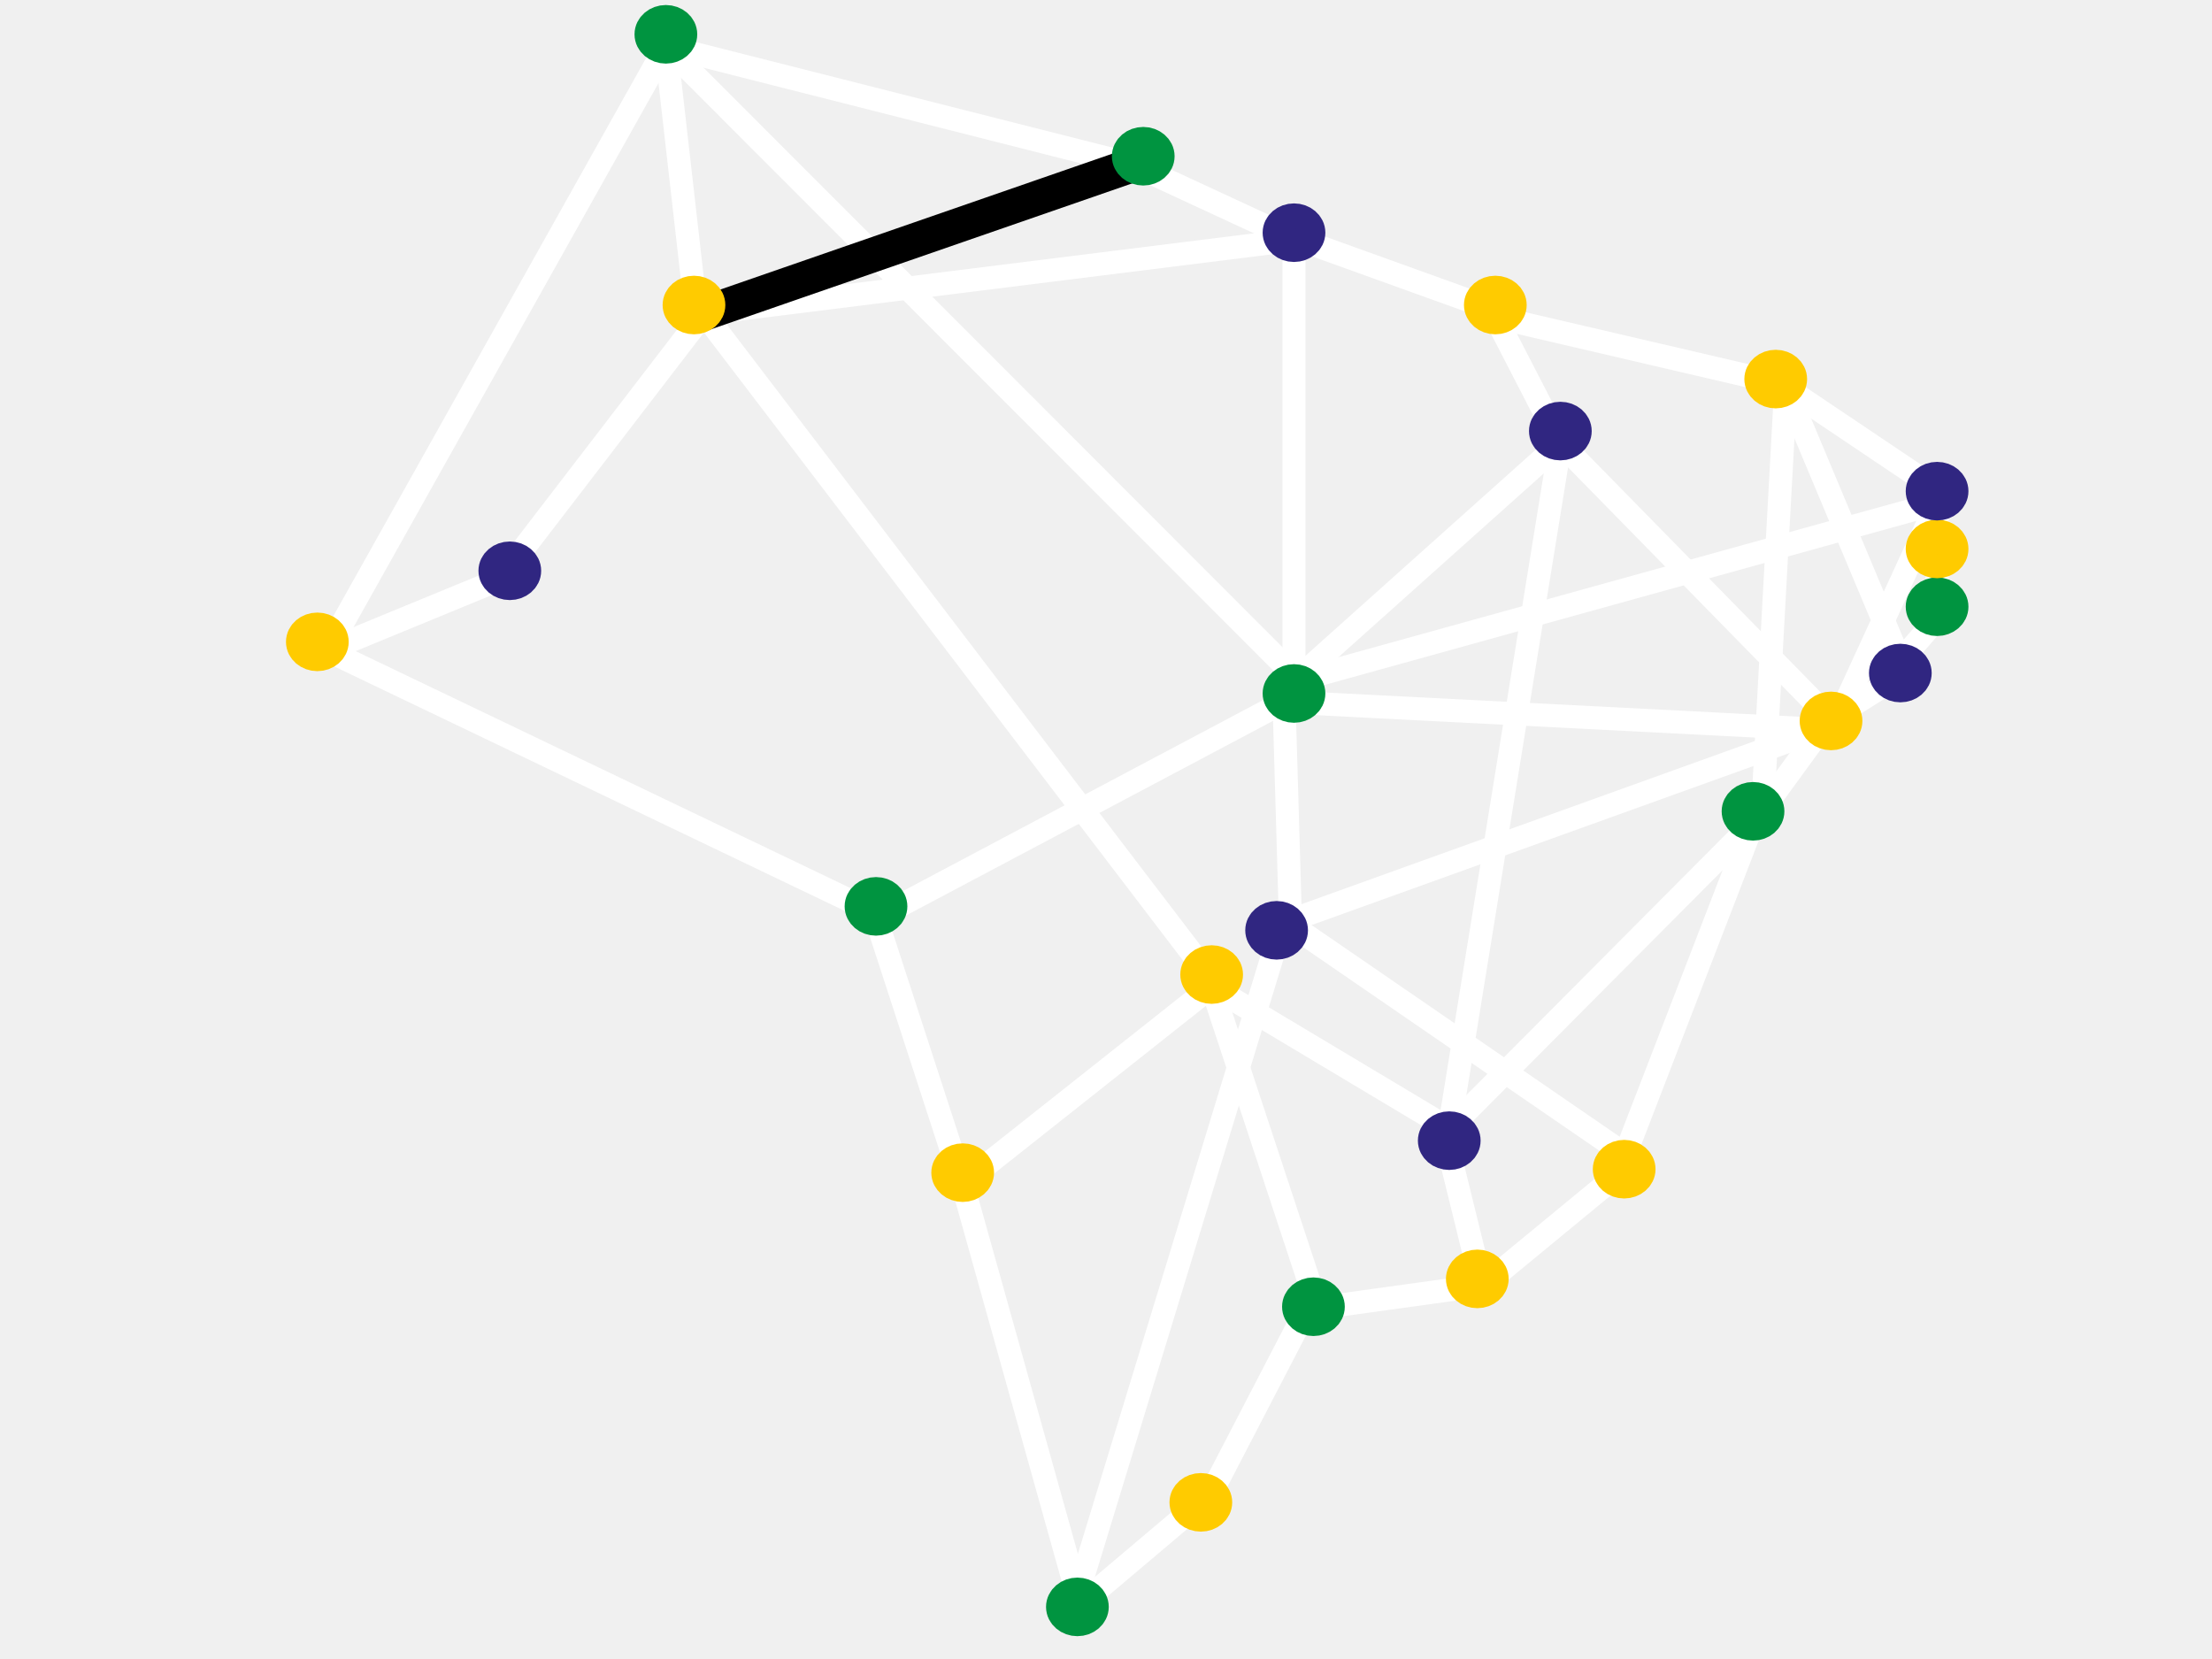
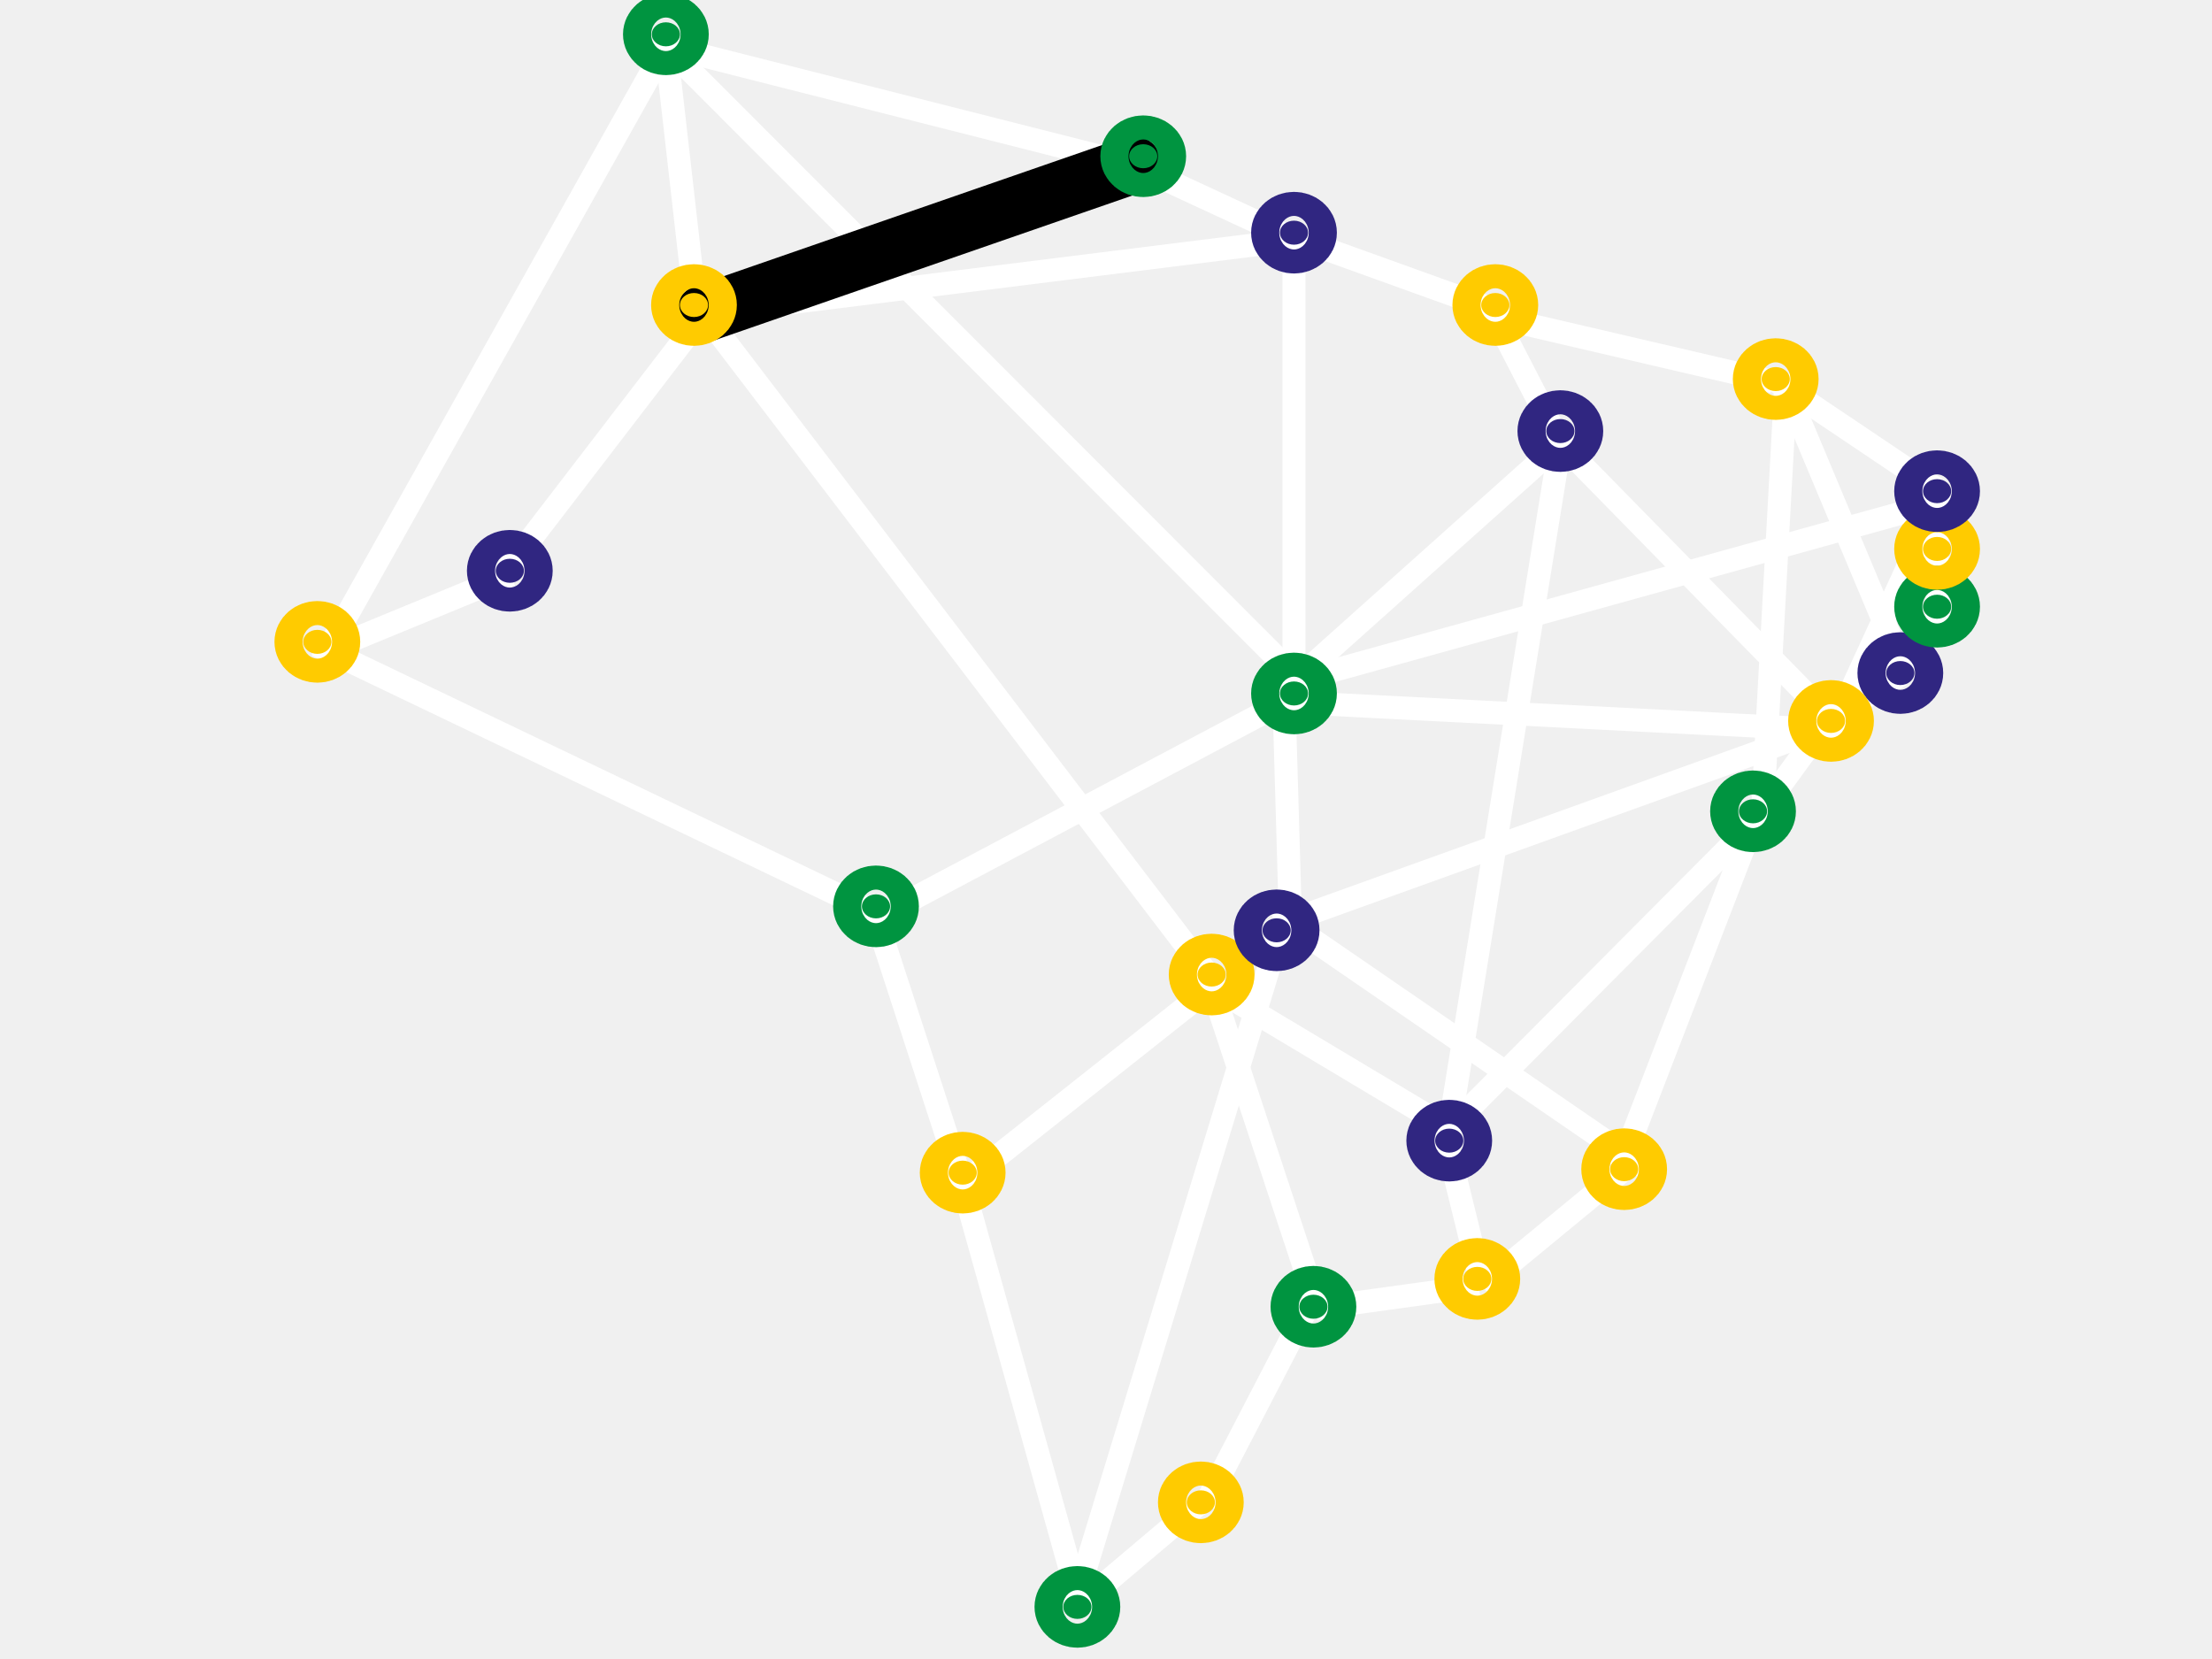
<svg xmlns="http://www.w3.org/2000/svg" version="1.1" viewBox="0.0 0.0 960.0 720.0" fill="none" stroke="none" stroke-linecap="square" stroke-miterlimit="10">
  <clipPath id="p.0">
    <path d="m0 0l960.0 0l0 720.0l-960.0 0l0 -720.0z" clip-rule="nonzero" />
  </clipPath>
  <g clip-path="url(#p.0)">
    <path fill="#000000" fill-opacity="0.0" d="m0 0l960.0 0l0 720.0l-960.0 0z" fill-rule="evenodd" />
    <path fill="#000000" fill-opacity="0.0" d="m561.59 295.75l0 -189.543" fill-rule="evenodd" />
    <path stroke="#fff" stroke-width="10.0" d="m561.59 295.75l0 -189.543" fill-rule="evenodd" />
    <path fill="#000000" fill-opacity="0.0" d="m765.128 348.417l9.858 -180.22" fill-rule="evenodd" />
    <path stroke="#fff" stroke-width="10.0" d="m765.128 348.417l9.858 -180.22" fill-rule="evenodd" />
    <path fill="#000000" fill-opacity="0.0" d="m288.99 20.102l276.913 277.165" fill-rule="evenodd" />
    <path stroke="#fff" stroke-width="10.0" d="m288.99 20.102l276.913 277.165" fill-rule="evenodd" />
    <path fill="#000000" fill-opacity="0.0" d="m288.99 20.102l12.189 107.055" fill-rule="evenodd" />
    <path stroke="#fff" stroke-width="10.0" d="m288.99 20.102l12.189 107.055" fill-rule="evenodd" />
    <path fill="#000000" fill-opacity="0.0" d="m677.187 192.294l-48.22 297.543" fill-rule="evenodd" />
    <path stroke="#fff" stroke-width="10.0" d="m677.187 192.294l-48.22 297.543" fill-rule="evenodd" />
    <path fill="#000000" fill-opacity="0.0" d="m423.909 508.929l101.953 -80.756" fill-rule="evenodd" />
    <path stroke="#fff" stroke-width="10.0" d="m423.909 508.929l101.953 -80.756" fill-rule="evenodd" />
    <path fill="#000000" fill-opacity="0.0" d="m557.269 104.671l-251.78 31.402" fill-rule="evenodd" />
    <path stroke="#fff" stroke-width="10.0" d="m557.269 104.671l-251.78 31.402" fill-rule="evenodd" />
    <path fill="#000000" fill-opacity="0.0" d="m142.045 282.249l74.898 -30.835" fill-rule="evenodd" />
    <path stroke="#fff" stroke-width="10.0" d="m142.045 282.249l74.898 -30.835" fill-rule="evenodd" />
    <path fill="#000000" fill-opacity="0.0" d="m840.687 218.375l-41.701 90.803" fill-rule="evenodd" />
    <path stroke="#fff" stroke-width="10.0" d="m840.687 218.375l-41.701 90.803" fill-rule="evenodd" />
    <path fill="#000000" fill-opacity="0.0" d="m840.687 233.026l0 -14.646" fill-rule="evenodd" />
    <path stroke="#fff" stroke-width="10.0" d="m840.687 233.026l0 -14.646" fill-rule="evenodd" />
    <path fill="#000000" fill-opacity="0.0" d="m774.974 168.203l61.386 41.26" fill-rule="evenodd" />
    <path stroke="#fff" stroke-width="10.0" d="m774.974 168.203l61.386 41.26" fill-rule="evenodd" />
    <path fill="#000000" fill-opacity="0.0" d="m648.964 137.59l115.591 26.929" fill-rule="evenodd" />
    <path stroke="#fff" stroke-width="10.0" d="m648.964 137.59l115.591 26.929" fill-rule="evenodd" />
    <path fill="#000000" fill-opacity="0.0" d="m554.047 408.965l-86.457 283.213" fill-rule="evenodd" />
    <path stroke="#fff" stroke-width="10.0" d="m554.047 408.965l-86.457 283.213" fill-rule="evenodd" />
    <path fill="#000000" fill-opacity="0.0" d="m380.182 398.57l177.102 -93.921" fill-rule="evenodd" />
    <path stroke="#fff" stroke-width="10.0" d="m380.182 398.57l177.102 -93.921" fill-rule="evenodd" />
    <path fill="#000000" fill-opacity="0.0" d="m557.269 304.649l233.071 11.906" fill-rule="evenodd" />
    <path stroke="#fff" stroke-width="10.0" d="m557.269 304.649l233.071 11.906" fill-rule="evenodd" />
    <path fill="#000000" fill-opacity="0.0" d="m305.505 136.063l216.032 283.213" fill-rule="evenodd" />
    <path stroke="#fff" stroke-width="10.0" d="m305.505 136.063l216.032 283.213" fill-rule="evenodd" />
    <path fill="#000000" fill-opacity="0.0" d="m764.606 351.902l25.732 -35.339" fill-rule="evenodd" />
    <path stroke="#fff" stroke-width="10.0" d="m764.606 351.902l25.732 -35.339" fill-rule="evenodd" />
    <path fill="#000000" fill-opacity="0.0" d="m467.585 692.169l-49.795 -178.016" fill-rule="evenodd" />
    <path stroke="#fff" stroke-width="10.0" d="m467.585 692.169l-49.795 -178.016" fill-rule="evenodd" />
    <path fill="#000000" fill-opacity="0.0" d="m760.807 357.316l-131.843 132.504" fill-rule="evenodd" />
    <path stroke="#fff" stroke-width="10.0" d="m760.807 357.316l-131.843 132.504" fill-rule="evenodd" />
    <path fill="#000000" fill-opacity="0.0" d="m774.974 168.203l49.764 118.677" fill-rule="evenodd" />
    <path stroke="#fff" stroke-width="10.0" d="m774.974 168.203l49.764 118.677" fill-rule="evenodd" />
    <path fill="#000000" fill-opacity="0.0" d="m677.187 192.294l-115.591 103.465" fill-rule="evenodd" />
    <path stroke="#fff" stroke-width="10.0" d="m677.187 192.294l-115.591 103.465" fill-rule="evenodd" />
    <path fill="#000000" fill-opacity="0.0" d="m216.935 251.404l88.567 -115.339" fill-rule="evenodd" />
    <path stroke="#fff" stroke-width="10.0" d="m216.935 251.404l88.567 -115.339" fill-rule="evenodd" />
    <path fill="#000000" fill-opacity="0.0" d="m557.269 304.649l2.898 99.118" fill-rule="evenodd" />
    <path stroke="#fff" stroke-width="10.0" d="m557.269 304.649l2.898 99.118" fill-rule="evenodd" />
    <path fill="#000000" fill-opacity="0.0" d="m648.964 137.59l28.22 54.709" fill-rule="evenodd" />
    <path stroke="#fff" stroke-width="10.0" d="m648.964 137.59l28.22 54.709" fill-rule="evenodd" />
    <path fill="#000000" fill-opacity="0.0" d="m840.687 243.451l0 25.071" fill-rule="evenodd" />
    <path stroke="#fff" stroke-width="10.0" d="m840.687 243.451l0 25.071" fill-rule="evenodd" />
    <path fill="#000000" fill-opacity="0.0" d="m628.969 500.249l12.189 49.575" fill-rule="evenodd" />
    <path stroke="#fff" stroke-width="10.0" d="m628.969 500.249l12.189 49.575" fill-rule="evenodd" />
    <path fill="#000000" fill-opacity="0.0" d="m790.339 316.564l-231.969 83.496" fill-rule="evenodd" />
    <path stroke="#fff" stroke-width="10.0" d="m790.339 316.564l-231.969 83.496" fill-rule="evenodd" />
    <path fill="#000000" fill-opacity="0.0" d="m677.187 192.294l121.795 124.283" fill-rule="evenodd" />
    <path stroke="#fff" stroke-width="10.0" d="m677.187 192.294l121.795 124.283" fill-rule="evenodd" />
    <path fill="#000000" fill-opacity="0.0" d="m525.853 428.163l44.157 133.732" fill-rule="evenodd" />
    <path stroke="#fff" stroke-width="10.0" d="m525.853 428.163l44.157 133.732" fill-rule="evenodd" />
    <path fill="#000000" fill-opacity="0.0" d="m565.91 104.671l76.945 27.717" fill-rule="evenodd" />
    <path stroke="#fff" stroke-width="10.0" d="m565.91 104.671l76.945 27.717" fill-rule="evenodd" />
    <path fill="#000000" fill-opacity="0.0" d="m628.969 489.824l-103.118 -61.669" fill-rule="evenodd" />
    <path stroke="#fff" stroke-width="10.0" d="m628.969 489.824l-103.118 -61.669" fill-rule="evenodd" />
    <path fill="#000000" fill-opacity="0.0" d="m288.99 20.102l-146.929 262.142" fill-rule="evenodd" />
    <path stroke="#fff" stroke-width="10.0" d="m288.99 20.102l-146.929 262.142" fill-rule="evenodd" />
    <path fill="#000000" fill-opacity="0.0" d="m374.072 393.358l-232.031 -111.118" fill-rule="evenodd" />
    <path stroke="#fff" stroke-width="10.0" d="m374.072 393.358l-232.031 -111.118" fill-rule="evenodd" />
    <path fill="#000000" fill-opacity="0.0" d="m516.841 655.698l-44.945 37.984" fill-rule="evenodd" />
    <path stroke="#fff" stroke-width="10.0" d="m516.841 655.698l-44.945 37.984" fill-rule="evenodd" />
    <path fill="#000000" fill-opacity="0.0" d="m558.367 400.066l150.835 103.654" fill-rule="evenodd" />
    <path stroke="#fff" stroke-width="10.0" d="m558.367 400.066l150.835 103.654" fill-rule="evenodd" />
    <path fill="#302681" d="m622.859 495.036l0 0c0 -2.879 2.736 -5.213 6.11 -5.213l0 0c3.375 0 6.11 2.334 6.11 5.213l0 0c0 2.879 -2.736 5.213 -6.11 5.213l0 0c-3.375 0 -6.11 -2.334 -6.11 -5.213z" fill-rule="evenodd" />
-     <path stroke="#302681" stroke-width="15.0" stroke-linejoin="round" stroke-linecap="butt" d="m622.859 495.036l0 0c0 -2.879 2.736 -5.213 6.11 -5.213l0 0c3.375 0 6.11 2.334 6.11 5.213l0 0c0 2.879 -2.736 5.213 -6.11 5.213l0 0c-3.375 0 -6.11 -2.334 -6.11 -5.213z" fill-rule="evenodd" />
+     <path stroke="#302681" stroke-width="25.0" stroke-linejoin="round" stroke-linecap="butt" d="m622.859 495.036l0 0c0 -2.879 2.736 -5.213 6.11 -5.213l0 0c3.375 0 6.11 2.334 6.11 5.213l0 0c0 2.879 -2.736 5.213 -6.11 5.213l0 0c-3.375 0 -6.11 -2.334 -6.11 -5.213z" fill-rule="evenodd" />
    <path fill="#000000" fill-opacity="0.0" d="m760.807 357.316l-55.937 144.882" fill-rule="evenodd" />
    <path stroke="#fff" stroke-width="10.0" d="m760.807 357.316l-55.937 144.882" fill-rule="evenodd" />
    <path fill="#ffcb00" d="m131.614 278.563l0 0c0 -2.879 2.736 -5.213 6.11 -5.213l0 0c3.375 0 6.11 2.334 6.11 5.213l0 0c0 2.879 -2.736 5.213 -6.11 5.213l0 0c-3.375 0 -6.11 -2.334 -6.11 -5.213z" fill-rule="evenodd" />
-     <path stroke="#ffcb00" stroke-width="15.0" stroke-linejoin="round" stroke-linecap="butt" d="m131.614 278.563l0 0c0 -2.879 2.736 -5.213 6.11 -5.213l0 0c3.375 0 6.11 2.334 6.11 5.213l0 0c0 2.879 -2.736 5.213 -6.11 5.213l0 0c-3.375 0 -6.11 -2.334 -6.11 -5.213z" fill-rule="evenodd" />
+     <path stroke="#ffcb00" stroke-width="25.0" stroke-linejoin="round" stroke-linecap="butt" d="m131.614 278.563l0 0c0 -2.879 2.736 -5.213 6.11 -5.213l0 0c3.375 0 6.11 2.334 6.11 5.213l0 0c0 2.879 -2.736 5.213 -6.11 5.213l0 0c-3.375 0 -6.11 -2.334 -6.11 -5.213z" fill-rule="evenodd" />
    <path fill="#ffcb00" d="m642.854 132.377l0 0c0 -2.879 2.736 -5.213 6.11 -5.213l0 0c3.375 0 6.11 2.334 6.11 5.213l0 0c0 2.879 -2.736 5.213 -6.11 5.213l0 0c-3.375 0 -6.11 -2.334 -6.11 -5.213z" fill-rule="evenodd" />
-     <path stroke="#ffcb00" stroke-width="15.0" stroke-linejoin="round" stroke-linecap="butt" d="m642.854 132.377l0 0c0 -2.879 2.736 -5.213 6.11 -5.213l0 0c3.375 0 6.11 2.334 6.11 5.213l0 0c0 2.879 -2.736 5.213 -6.11 5.213l0 0c-3.375 0 -6.11 -2.334 -6.11 -5.213z" fill-rule="evenodd" />
+     <path stroke="#ffcb00" stroke-width="25.0" stroke-linejoin="round" stroke-linecap="butt" d="m642.854 132.377l0 0c0 -2.879 2.736 -5.213 6.11 -5.213l0 0c3.375 0 6.11 2.334 6.11 5.213l0 0c0 2.879 -2.736 5.213 -6.11 5.213l0 0c-3.375 0 -6.11 -2.334 -6.11 -5.213z" fill-rule="evenodd" />
    <path fill="#000000" fill-opacity="0.0" d="m824.738 286.885l15.937 -18.362" fill-rule="evenodd" />
    <path stroke="#fff" stroke-width="10.0" d="m824.738 286.885l15.937 -18.362" fill-rule="evenodd" />
    <path fill="#000000" fill-opacity="0.0" d="m380.182 398.57l37.606 115.559" fill-rule="evenodd" />
    <path stroke="#fff" stroke-width="10.0" d="m380.182 398.57l37.606 115.559" fill-rule="evenodd" />
    <path fill="#302681" d="m671.077 187.082l0 0c0 -2.879 2.736 -5.213 6.11 -5.213l0 0c3.375 0 6.11 2.334 6.11 5.213l0 0c0 2.879 -2.736 5.213 -6.11 5.213l0 0c-3.375 0 -6.11 -2.334 -6.11 -5.213z" fill-rule="evenodd" />
-     <path stroke="#302681" stroke-width="15.0" stroke-linejoin="round" stroke-linecap="butt" d="m671.077 187.082l0 0c0 -2.879 2.736 -5.213 6.11 -5.213l0 0c3.375 0 6.11 2.334 6.11 5.213l0 0c0 2.879 -2.736 5.213 -6.11 5.213l0 0c-3.375 0 -6.11 -2.334 -6.11 -5.213z" fill-rule="evenodd" />
+     <path stroke="#302681" stroke-width="25.0" stroke-linejoin="round" stroke-linecap="butt" d="m671.077 187.082l0 0c0 -2.879 2.736 -5.213 6.11 -5.213l0 0c3.375 0 6.11 2.334 6.11 5.213l0 0c0 2.879 -2.736 5.213 -6.11 5.213l0 0c-3.375 0 -6.11 -2.334 -6.11 -5.213z" fill-rule="evenodd" />
    <path fill="#ffcb00" d="m764.544 164.517l0 0c0 -2.879 2.736 -5.213 6.11 -5.213l0 0c3.375 0 6.11 2.334 6.11 5.213l0 0c0 2.879 -2.736 5.213 -6.11 5.213l0 0c-3.375 0 -6.11 -2.334 -6.11 -5.213z" fill-rule="evenodd" />
-     <path stroke="#ffcb00" stroke-width="15.0" stroke-linejoin="round" stroke-linecap="butt" d="m764.544 164.517l0 0c0 -2.879 2.736 -5.213 6.11 -5.213l0 0c3.375 0 6.11 2.334 6.11 5.213l0 0c0 2.879 -2.736 5.213 -6.11 5.213l0 0c-3.375 0 -6.11 -2.334 -6.11 -5.213z" fill-rule="evenodd" />
+     <path stroke="#ffcb00" stroke-width="25.0" stroke-linejoin="round" stroke-linecap="butt" d="m764.544 164.517l0 0c0 -2.879 2.736 -5.213 6.11 -5.213l0 0c3.375 0 6.11 2.334 6.11 5.213l0 0c0 2.879 -2.736 5.213 -6.11 5.213l0 0c-3.375 0 -6.11 -2.334 -6.11 -5.213z" fill-rule="evenodd" />
    <path fill="#000000" fill-opacity="0.0" d="m798.98 309.192l21.449 -13.417" fill-rule="evenodd" />
    <path stroke="#fff" stroke-width="10.0" d="m798.98 309.192l21.449 -13.417" fill-rule="evenodd" />
    <path fill="#000000" fill-opacity="0.0" d="m700.562 511.103l-53.323 43.937" fill-rule="evenodd" />
    <path stroke="#fff" stroke-width="10.0" d="m700.562 511.103l-53.323 43.937" fill-rule="evenodd" />
    <path fill="#000000" fill-opacity="0.0" d="m288.99 20.102l202.835 51.402" fill-rule="evenodd" />
    <path stroke="#fff" stroke-width="10.0" d="m288.99 20.102l202.835 51.402" fill-rule="evenodd" />
    <path fill="#ffcb00" d="m698.773 507.418l0 0c0 -2.879 2.736 -5.213 6.11 -5.213l0 0c3.375 0 6.11 2.334 6.11 5.213l0 0c0 2.879 -2.736 5.213 -6.11 5.213l0 0c-3.375 0 -6.11 -2.334 -6.11 -5.213z" fill-rule="evenodd" />
-     <path stroke="#ffcb00" stroke-width="15.0" stroke-linejoin="round" stroke-linecap="butt" d="m698.773 507.418l0 0c0 -2.879 2.736 -5.213 6.11 -5.213l0 0c3.375 0 6.11 2.334 6.11 5.213l0 0c0 2.879 -2.736 5.213 -6.11 5.213l0 0c-3.375 0 -6.11 -2.334 -6.11 -5.213z" fill-rule="evenodd" />
+     <path stroke="#ffcb00" stroke-width="25.0" stroke-linejoin="round" stroke-linecap="butt" d="m698.773 507.418l0 0c0 -2.879 2.736 -5.213 6.11 -5.213l0 0c3.375 0 6.11 2.334 6.11 5.213l0 0c0 2.879 -2.736 5.213 -6.11 5.213l0 0c-3.375 0 -6.11 -2.334 -6.11 -5.213z" fill-rule="evenodd" />
    <path fill="#302681" d="m818.628 292.098l0 0c0 -2.879 2.736 -5.213 6.11 -5.213l0 0c3.375 0 6.11 2.334 6.11 5.213l0 0c0 2.879 -2.736 5.213 -6.11 5.213l0 0c-3.375 0 -6.11 -2.334 -6.11 -5.213z" fill-rule="evenodd" />
-     <path stroke="#302681" stroke-width="15.0" stroke-linejoin="round" stroke-linecap="butt" d="m818.628 292.098l0 0c0 -2.879 2.736 -5.213 6.11 -5.213l0 0c3.375 0 6.11 2.334 6.11 5.213l0 0c0 2.879 -2.736 5.213 -6.11 5.213l0 0c-3.375 0 -6.11 -2.334 -6.11 -5.213z" fill-rule="evenodd" />
+     <path stroke="#302681" stroke-width="25.0" stroke-linejoin="round" stroke-linecap="butt" d="m818.628 292.098l0 0c0 -2.879 2.736 -5.213 6.11 -5.213l0 0c3.375 0 6.11 2.334 6.11 5.213l0 0c0 2.879 -2.736 5.213 -6.11 5.213l0 0c-3.375 0 -6.11 -2.334 -6.11 -5.213z" fill-rule="evenodd" />
    <path fill="#009440" d="m461.475 697.381l0 0c0 -2.879 2.736 -5.213 6.11 -5.213l0 0c3.375 0 6.11 2.334 6.11 5.213l0 0c0 2.879 -2.736 5.213 -6.11 5.213l0 0c-3.375 0 -6.11 -2.334 -6.11 -5.213z" fill-rule="evenodd" />
-     <path stroke="#009440" stroke-width="15.0" stroke-linejoin="round" stroke-linecap="butt" d="m461.475 697.381l0 0c0 -2.879 2.736 -5.213 6.11 -5.213l0 0c3.375 0 6.11 2.334 6.11 5.213l0 0c0 2.879 -2.736 5.213 -6.11 5.213l0 0c-3.375 0 -6.11 -2.334 -6.11 -5.213z" fill-rule="evenodd" />
+     <path stroke="#009440" stroke-width="25.0" stroke-linejoin="round" stroke-linecap="butt" d="m461.475 697.381l0 0c0 -2.879 2.736 -5.213 6.11 -5.213l0 0c3.375 0 6.11 2.334 6.11 5.213l0 0c0 2.879 -2.736 5.213 -6.11 5.213l0 0c-3.375 0 -6.11 -2.334 -6.11 -5.213z" fill-rule="evenodd" />
    <path fill="#009440" d="m282.879 14.89l0 0c0 -2.879 2.736 -5.213 6.11 -5.213l0 0c3.375 0 6.11 2.334 6.11 5.213l0 0c0 2.879 -2.736 5.213 -6.11 5.213l0 0c-3.375 0 -6.11 -2.334 -6.11 -5.213z" fill-rule="evenodd" />
-     <path stroke="#009440" stroke-width="15.0" stroke-linejoin="round" stroke-linecap="butt" d="m282.879 14.89l0 0c0 -2.879 2.736 -5.213 6.11 -5.213l0 0c3.375 0 6.11 2.334 6.11 5.213l0 0c0 2.879 -2.736 5.213 -6.11 5.213l0 0c-3.375 0 -6.11 -2.334 -6.11 -5.213z" fill-rule="evenodd" />
+     <path stroke="#009440" stroke-width="25.0" stroke-linejoin="round" stroke-linecap="butt" d="m282.879 14.89l0 0c0 -2.879 2.736 -5.213 6.11 -5.213l0 0c3.375 0 6.11 2.334 6.11 5.213l0 0c0 2.879 -2.736 5.213 -6.11 5.213l0 0c-3.375 0 -6.11 -2.334 -6.11 -5.213z" fill-rule="evenodd" />
    <path fill="#000000" fill-opacity="0.0" d="m561.59 295.75l279.087 -77.386" fill-rule="evenodd" />
    <path stroke="#fff" stroke-width="10.0" d="m561.59 295.75l279.087 -77.386" fill-rule="evenodd" />
    <path fill="#009440" d="m374.072 393.358l0 0c0 -2.879 2.736 -5.213 6.11 -5.213l0 0c3.375 0 6.11 2.334 6.11 5.213l0 0c0 2.879 -2.736 5.213 -6.11 5.213l0 0c-3.375 0 -6.11 -2.334 -6.11 -5.213z" fill-rule="evenodd" />
-     <path stroke="#009440" stroke-width="15.0" stroke-linejoin="round" stroke-linecap="butt" d="m374.072 393.358l0 0c0 -2.879 2.736 -5.213 6.11 -5.213l0 0c3.375 0 6.11 2.334 6.11 5.213l0 0c0 2.879 -2.736 5.213 -6.11 5.213l0 0c-3.375 0 -6.11 -2.334 -6.11 -5.213z" fill-rule="evenodd" />
+     <path stroke="#009440" stroke-width="25.0" stroke-linejoin="round" stroke-linecap="butt" d="m374.072 393.358l0 0c0 -2.879 2.736 -5.213 6.11 -5.213l0 0c3.375 0 6.11 2.334 6.11 5.213l0 0c0 2.879 -2.736 5.213 -6.11 5.213l0 0c-3.375 0 -6.11 -2.334 -6.11 -5.213z" fill-rule="evenodd" />
    <path fill="#ffcb00" d="m519.743 422.951l0 0c0 -2.879 2.736 -5.213 6.11 -5.213l0 0c3.375 0 6.11 2.334 6.11 5.213l0 0c0 2.879 -2.736 5.213 -6.11 5.213l0 0c-3.375 0 -6.11 -2.334 -6.11 -5.213z" fill-rule="evenodd" />
-     <path stroke="#ffcb00" stroke-width="15.0" stroke-linejoin="round" stroke-linecap="butt" d="m519.743 422.951l0 0c0 -2.879 2.736 -5.213 6.11 -5.213l0 0c3.375 0 6.11 2.334 6.11 5.213l0 0c0 2.879 -2.736 5.213 -6.11 5.213l0 0c-3.375 0 -6.11 -2.334 -6.11 -5.213z" fill-rule="evenodd" />
+     <path stroke="#ffcb00" stroke-width="25.0" stroke-linejoin="round" stroke-linecap="butt" d="m519.743 422.951l0 0c0 -2.879 2.736 -5.213 6.11 -5.213l0 0c3.375 0 6.11 2.334 6.11 5.213l0 0c0 2.879 -2.736 5.213 -6.11 5.213l0 0c-3.375 0 -6.11 -2.334 -6.11 -5.213z" fill-rule="evenodd" />
    <path fill="#302681" d="m215.145 247.718l0 0c0 -2.879 2.736 -5.213 6.11 -5.213l0 0c3.375 0 6.11 2.334 6.11 5.213l0 0c0 2.879 -2.736 5.213 -6.11 5.213l0 0c-3.375 0 -6.11 -2.334 -6.11 -5.213z" fill-rule="evenodd" />
-     <path stroke="#302681" stroke-width="15.0" stroke-linejoin="round" stroke-linecap="butt" d="m215.145 247.718l0 0c0 -2.879 2.736 -5.213 6.11 -5.213l0 0c3.375 0 6.11 2.334 6.11 5.213l0 0c0 2.879 -2.736 5.213 -6.11 5.213l0 0c-3.375 0 -6.11 -2.334 -6.11 -5.213z" fill-rule="evenodd" />
+     <path stroke="#302681" stroke-width="25.0" stroke-linejoin="round" stroke-linecap="butt" d="m215.145 247.718l0 0c0 -2.879 2.736 -5.213 6.11 -5.213l0 0c3.375 0 6.11 2.334 6.11 5.213l0 0c0 2.879 -2.736 5.213 -6.11 5.213l0 0c-3.375 0 -6.11 -2.334 -6.11 -5.213z" fill-rule="evenodd" />
    <path fill="#302681" d="m547.937 403.752l0 0c0 -2.879 2.736 -5.213 6.11 -5.213l0 0c3.375 0 6.11 2.334 6.11 5.213l0 0c0 2.879 -2.736 5.213 -6.11 5.213l0 0c-3.375 0 -6.11 -2.334 -6.11 -5.213z" fill-rule="evenodd" />
-     <path stroke="#302681" stroke-width="15.0" stroke-linejoin="round" stroke-linecap="butt" d="m547.937 403.752l0 0c0 -2.879 2.736 -5.213 6.11 -5.213l0 0c3.375 0 6.11 2.334 6.11 5.213l0 0c0 2.879 -2.736 5.213 -6.11 5.213l0 0c-3.375 0 -6.11 -2.334 -6.11 -5.213z" fill-rule="evenodd" />
+     <path stroke="#302681" stroke-width="25.0" stroke-linejoin="round" stroke-linecap="butt" d="m547.937 403.752l0 0c0 -2.879 2.736 -5.213 6.11 -5.213l0 0c3.375 0 6.11 2.334 6.11 5.213l0 0c0 2.879 -2.736 5.213 -6.11 5.213l0 0c-3.375 0 -6.11 -2.334 -6.11 -5.213z" fill-rule="evenodd" />
    <path fill="#ffcb00" d="m788.549 312.878l0 0c0 -2.879 2.736 -5.213 6.11 -5.213l0 0c3.375 0 6.11 2.334 6.11 5.213l0 0c0 2.879 -2.736 5.213 -6.11 5.213l0 0c-3.375 0 -6.11 -2.334 -6.11 -5.213z" fill-rule="evenodd" />
-     <path stroke="#ffcb00" stroke-width="15.0" stroke-linejoin="round" stroke-linecap="butt" d="m788.549 312.878l0 0c0 -2.879 2.736 -5.213 6.11 -5.213l0 0c3.375 0 6.11 2.334 6.11 5.213l0 0c0 2.879 -2.736 5.213 -6.11 5.213l0 0c-3.375 0 -6.11 -2.334 -6.11 -5.213z" fill-rule="evenodd" />
+     <path stroke="#ffcb00" stroke-width="25.0" stroke-linejoin="round" stroke-linecap="butt" d="m788.549 312.878l0 0c0 -2.879 2.736 -5.213 6.11 -5.213l0 0c3.375 0 6.11 2.334 6.11 5.213l0 0c0 2.879 -2.736 5.213 -6.11 5.213l0 0c-3.375 0 -6.11 -2.334 -6.11 -5.213z" fill-rule="evenodd" />
    <path fill="#009440" d="m754.697 352.103l0 0c0 -2.879 2.736 -5.213 6.11 -5.213l0 0c3.375 0 6.11 2.334 6.11 5.213l0 0c0 2.879 -2.736 5.213 -6.11 5.213l0 0c-3.375 0 -6.11 -2.334 -6.11 -5.213z" fill-rule="evenodd" />
-     <path stroke="#009440" stroke-width="15.0" stroke-linejoin="round" stroke-linecap="butt" d="m754.697 352.103l0 0c0 -2.879 2.736 -5.213 6.11 -5.213l0 0c3.375 0 6.11 2.334 6.11 5.213l0 0c0 2.879 -2.736 5.213 -6.11 5.213l0 0c-3.375 0 -6.11 -2.334 -6.11 -5.213z" fill-rule="evenodd" />
+     <path stroke="#009440" stroke-width="25.0" stroke-linejoin="round" stroke-linecap="butt" d="m754.697 352.103l0 0c0 -2.879 2.736 -5.213 6.11 -5.213l0 0c3.375 0 6.11 2.334 6.11 5.213l0 0c0 2.879 -2.736 5.213 -6.11 5.213l0 0c-3.375 0 -6.11 -2.334 -6.11 -5.213z" fill-rule="evenodd" />
    <path fill="#000000" fill-opacity="0.0" d="m491.839 71.491l63.654 29.48" fill-rule="evenodd" />
    <path stroke="#fff" stroke-width="10.0" d="m491.839 71.491l63.654 29.48" fill-rule="evenodd" />
    <path fill="#302681" d="m555.48 100.986l0 0c0 -2.879 2.736 -5.213 6.11 -5.213l0 0c3.375 0 6.11 2.334 6.11 5.213l0 0c0 2.879 -2.736 5.213 -6.11 5.213l0 0c-3.375 0 -6.11 -2.334 -6.11 -5.213z" fill-rule="evenodd" />
-     <path stroke="#302681" stroke-width="15.0" stroke-linejoin="round" stroke-linecap="butt" d="m555.48 100.986l0 0c0 -2.879 2.736 -5.213 6.11 -5.213l0 0c3.375 0 6.11 2.334 6.11 5.213l0 0c0 2.879 -2.736 5.213 -6.11 5.213l0 0c-3.375 0 -6.11 -2.334 -6.11 -5.213z" fill-rule="evenodd" />
+     <path stroke="#302681" stroke-width="25.0" stroke-linejoin="round" stroke-linecap="butt" d="m555.48 100.986l0 0c0 -2.879 2.736 -5.213 6.11 -5.213l0 0c3.375 0 6.11 2.334 6.11 5.213l0 0c0 2.879 -2.736 5.213 -6.11 5.213l0 0c-3.375 0 -6.11 -2.334 -6.11 -5.213z" fill-rule="evenodd" />
    <path fill="#009440" d="m834.577 263.315l0 0c0 -2.879 2.736 -5.213 6.11 -5.213l0 0c3.375 0 6.11 2.334 6.11 5.213l0 0c0 2.879 -2.736 5.213 -6.11 5.213l0 0c-3.375 0 -6.11 -2.334 -6.11 -5.213z" fill-rule="evenodd" />
-     <path stroke="#009440" stroke-width="15.0" stroke-linejoin="round" stroke-linecap="butt" d="m834.577 263.315l0 0c0 -2.879 2.736 -5.213 6.11 -5.213l0 0c3.375 0 6.11 2.334 6.11 5.213l0 0c0 2.879 -2.736 5.213 -6.11 5.213l0 0c-3.375 0 -6.11 -2.334 -6.11 -5.213z" fill-rule="evenodd" />
+     <path stroke="#009440" stroke-width="25.0" stroke-linejoin="round" stroke-linecap="butt" d="m834.577 263.315l0 0c0 -2.879 2.736 -5.213 6.11 -5.213l0 0c3.375 0 6.11 2.334 6.11 5.213l0 0c0 2.879 -2.736 5.213 -6.11 5.213l0 0c-3.375 0 -6.11 -2.334 -6.11 -5.213z" fill-rule="evenodd" />
    <path fill="#000000" fill-opacity="0.0" d="m636.824 558.718l-60.693 8.409" fill-rule="evenodd" />
    <path stroke="#fff" stroke-width="10.0" d="m636.824 558.718l-60.693 8.409" fill-rule="evenodd" />
    <path fill="#ffcb00" d="m635.034 555.032l0 0c0 -2.879 2.736 -5.213 6.11 -5.213l0 0c3.375 0 6.11 2.334 6.11 5.213l0 0c0 2.879 -2.736 5.213 -6.11 5.213l0 0c-3.375 0 -6.11 -2.334 -6.11 -5.213z" fill-rule="evenodd" />
-     <path stroke="#ffcb00" stroke-width="15.0" stroke-linejoin="round" stroke-linecap="butt" d="m635.034 555.032l0 0c0 -2.879 2.736 -5.213 6.11 -5.213l0 0c3.375 0 6.11 2.334 6.11 5.213l0 0c0 2.879 -2.736 5.213 -6.11 5.213l0 0c-3.375 0 -6.11 -2.334 -6.11 -5.213z" fill-rule="evenodd" />
+     <path stroke="#ffcb00" stroke-width="25.0" stroke-linejoin="round" stroke-linecap="butt" d="m635.034 555.032l0 0c0 -2.879 2.736 -5.213 6.11 -5.213l0 0c3.375 0 6.11 2.334 6.11 5.213l0 0c0 2.879 -2.736 5.213 -6.11 5.213l0 0c-3.375 0 -6.11 -2.334 -6.11 -5.213z" fill-rule="evenodd" />
    <path fill="#000000" fill-opacity="0.0" d="m565.705 570.803l-40.221 77.512" fill-rule="evenodd" />
    <path stroke="#fff" stroke-width="10.0" d="m565.705 570.803l-40.221 77.512" fill-rule="evenodd" />
    <path fill="#ffcb00" d="m515.051 652.012l0 0c0 -2.879 2.736 -5.213 6.11 -5.213l0 0c3.375 0 6.11 2.334 6.11 5.213l0 0c0 2.879 -2.736 5.213 -6.11 5.213l0 0c-3.375 0 -6.11 -2.334 -6.11 -5.213z" fill-rule="evenodd" />
-     <path stroke="#ffcb00" stroke-width="15.0" stroke-linejoin="round" stroke-linecap="butt" d="m515.051 652.012l0 0c0 -2.879 2.736 -5.213 6.11 -5.213l0 0c3.375 0 6.11 2.334 6.11 5.213l0 0c0 2.879 -2.736 5.213 -6.11 5.213l0 0c-3.375 0 -6.11 -2.334 -6.11 -5.213z" fill-rule="evenodd" />
+     <path stroke="#ffcb00" stroke-width="25.0" stroke-linejoin="round" stroke-linecap="butt" d="m515.051 652.012l0 0c0 -2.879 2.736 -5.213 6.11 -5.213l0 0c3.375 0 6.11 2.334 6.11 5.213l0 0c0 2.879 -2.736 5.213 -6.11 5.213l0 0c-3.375 0 -6.11 -2.334 -6.11 -5.213z" fill-rule="evenodd" />
    <path fill="#009440" d="m563.915 567.117l0 0c0 -2.879 2.736 -5.213 6.11 -5.213l0 0c3.375 0 6.11 2.334 6.11 5.213l0 0c0 2.879 -2.736 5.213 -6.11 5.213l0 0c-3.375 0 -6.11 -2.334 -6.11 -5.213z" fill-rule="evenodd" />
-     <path stroke="#009440" stroke-width="15.0" stroke-linejoin="round" stroke-linecap="butt" d="m563.915 567.117l0 0c0 -2.879 2.736 -5.213 6.11 -5.213l0 0c3.375 0 6.11 2.334 6.11 5.213l0 0c0 2.879 -2.736 5.213 -6.11 5.213l0 0c-3.375 0 -6.11 -2.334 -6.11 -5.213z" fill-rule="evenodd" />
+     <path stroke="#009440" stroke-width="25.0" stroke-linejoin="round" stroke-linecap="butt" d="m563.915 567.117l0 0c0 -2.879 2.736 -5.213 6.11 -5.213l0 0c3.375 0 6.11 2.334 6.11 5.213l0 0c0 2.879 -2.736 5.213 -6.11 5.213l0 0c-3.375 0 -6.11 -2.334 -6.11 -5.213z" fill-rule="evenodd" />
    <path fill="#ffcb00" d="m411.688 508.929l0 0c0 -2.879 2.736 -5.213 6.11 -5.213l0 0c3.375 0 6.11 2.334 6.11 5.213l0 0c0 2.879 -2.736 5.213 -6.11 5.213l0 0c-3.375 0 -6.11 -2.334 -6.11 -5.213z" fill-rule="evenodd" />
-     <path stroke="#ffcb00" stroke-width="15.0" stroke-linejoin="round" stroke-linecap="butt" d="m411.688 508.929l0 0c0 -2.879 2.736 -5.213 6.11 -5.213l0 0c3.375 0 6.11 2.334 6.11 5.213l0 0c0 2.879 -2.736 5.213 -6.11 5.213l0 0c-3.375 0 -6.11 -2.334 -6.11 -5.213z" fill-rule="evenodd" />
+     <path stroke="#ffcb00" stroke-width="25.0" stroke-linejoin="round" stroke-linecap="butt" d="m411.688 508.929l0 0c0 -2.879 2.736 -5.213 6.11 -5.213l0 0c3.375 0 6.11 2.334 6.11 5.213l0 0c0 2.879 -2.736 5.213 -6.11 5.213l0 0c-3.375 0 -6.11 -2.334 -6.11 -5.213z" fill-rule="evenodd" />
    <path fill="#ffcb00" d="m834.577 238.239l0 0c0 -2.879 2.736 -5.213 6.11 -5.213l0 0c3.375 0 6.11 2.334 6.11 5.213l0 0c0 2.879 -2.736 5.213 -6.11 5.213l0 0c-3.375 0 -6.11 -2.334 -6.11 -5.213z" fill-rule="evenodd" />
-     <path stroke="#ffcb00" stroke-width="15.0" stroke-linejoin="round" stroke-linecap="butt" d="m834.577 238.239l0 0c0 -2.879 2.736 -5.213 6.11 -5.213l0 0c3.375 0 6.11 2.334 6.11 5.213l0 0c0 2.879 -2.736 5.213 -6.11 5.213l0 0c-3.375 0 -6.11 -2.334 -6.11 -5.213z" fill-rule="evenodd" />
+     <path stroke="#ffcb00" stroke-width="25.0" stroke-linejoin="round" stroke-linecap="butt" d="m834.577 238.239l0 0c0 -2.879 2.736 -5.213 6.11 -5.213l0 0c3.375 0 6.11 2.334 6.11 5.213l0 0c0 2.879 -2.736 5.213 -6.11 5.213l0 0c-3.375 0 -6.11 -2.334 -6.11 -5.213z" fill-rule="evenodd" />
    <path fill="#302681" d="m834.577 213.163l0 0c0 -2.879 2.736 -5.213 6.11 -5.213l0 0c3.375 0 6.11 2.334 6.11 5.213l0 0c0 2.879 -2.736 5.213 -6.11 5.213l0 0c-3.375 0 -6.11 -2.334 -6.11 -5.213z" fill-rule="evenodd" />
-     <path stroke="#302681" stroke-width="15.0" stroke-linejoin="round" stroke-linecap="butt" d="m834.577 213.163l0 0c0 -2.879 2.736 -5.213 6.11 -5.213l0 0c3.375 0 6.11 2.334 6.11 5.213l0 0c0 2.879 -2.736 5.213 -6.11 5.213l0 0c-3.375 0 -6.11 -2.334 -6.11 -5.213z" fill-rule="evenodd" />
+     <path stroke="#302681" stroke-width="25.0" stroke-linejoin="round" stroke-linecap="butt" d="m834.577 213.163l0 0c0 -2.879 2.736 -5.213 6.11 -5.213l0 0c3.375 0 6.11 2.334 6.11 5.213l0 0c0 2.879 -2.736 5.213 -6.11 5.213l0 0c-3.375 0 -6.11 -2.334 -6.11 -5.213z" fill-rule="evenodd" />
    <path fill="#009440" d="m555.48 300.963l0 0c0 -2.879 2.736 -5.213 6.11 -5.213l0 0c3.375 0 6.11 2.334 6.11 5.213l0 0c0 2.879 -2.736 5.213 -6.11 5.213l0 0c-3.375 0 -6.11 -2.334 -6.11 -5.213z" fill-rule="evenodd" />
-     <path stroke="#009440" stroke-width="15.0" stroke-linejoin="round" stroke-linecap="butt" d="m555.48 300.963l0 0c0 -2.879 2.736 -5.213 6.11 -5.213l0 0c3.375 0 6.11 2.334 6.11 5.213l0 0c0 2.879 -2.736 5.213 -6.11 5.213l0 0c-3.375 0 -6.11 -2.334 -6.11 -5.213z" fill-rule="evenodd" />
+     <path stroke="#009440" stroke-width="25.0" stroke-linejoin="round" stroke-linecap="butt" d="m555.48 300.963l0 0c0 -2.879 2.736 -5.213 6.11 -5.213l0 0c3.375 0 6.11 2.334 6.11 5.213l0 0c0 2.879 -2.736 5.213 -6.11 5.213l0 0c-3.375 0 -6.11 -2.334 -6.11 -5.213z" fill-rule="evenodd" />
    <path fill="#000000" fill-opacity="0.0" d="m491.839 71.491l-186.331 64.567" fill-rule="evenodd" />
-     <path stroke="#000" stroke-width="15.0" stroke-linejoin="round" stroke-linecap="round" d="m491.839 71.491l-186.331 64.567" fill-rule="evenodd" />
+     <path stroke="#000" stroke-width="25.0" stroke-linejoin="round" stroke-linecap="round" d="m491.839 71.491l-186.331 64.567" fill-rule="evenodd" />
    <path fill="#ffcb00" d="m295.074 132.377l0 0c0 -2.879 2.736 -5.213 6.11 -5.213l0 0c3.375 0 6.11 2.334 6.11 5.213l0 0c0 2.879 -2.736 5.213 -6.11 5.213l0 0c-3.375 0 -6.11 -2.334 -6.11 -5.213z" fill-rule="evenodd" />
-     <path stroke="#ffcb00" stroke-width="15.0" stroke-linejoin="round" stroke-linecap="butt" d="m295.074 132.377l0 0c0 -2.879 2.736 -5.213 6.11 -5.213l0 0c3.375 0 6.11 2.334 6.11 5.213l0 0c0 2.879 -2.736 5.213 -6.11 5.213l0 0c-3.375 0 -6.11 -2.334 -6.11 -5.213z" fill-rule="evenodd" />
+     <path stroke="#ffcb00" stroke-width="25.0" stroke-linejoin="round" stroke-linecap="butt" d="m295.074 132.377l0 0c0 -2.879 2.736 -5.213 6.11 -5.213l0 0c3.375 0 6.11 2.334 6.11 5.213l0 0c0 2.879 -2.736 5.213 -6.11 5.213l0 0c-3.375 0 -6.11 -2.334 -6.11 -5.213z" fill-rule="evenodd" />
    <path fill="#009440" d="m490.049 67.805l0 0c0 -2.879 2.736 -5.213 6.11 -5.213l0 0c3.375 0 6.11 2.334 6.11 5.213l0 0c0 2.879 -2.736 5.213 -6.11 5.213l0 0c-3.375 0 -6.11 -2.334 -6.11 -5.213z" fill-rule="evenodd" />
-     <path stroke="#009440" stroke-width="15.0" stroke-linejoin="round" stroke-linecap="butt" d="m490.049 67.805l0 0c0 -2.879 2.736 -5.213 6.11 -5.213l0 0c3.375 0 6.11 2.334 6.11 5.213l0 0c0 2.879 -2.736 5.213 -6.11 5.213l0 0c-3.375 0 -6.11 -2.334 -6.11 -5.213z" fill-rule="evenodd" />
+     <path stroke="#009440" stroke-width="25.0" stroke-linejoin="round" stroke-linecap="butt" d="m490.049 67.805l0 0c0 -2.879 2.736 -5.213 6.11 -5.213l0 0c3.375 0 6.11 2.334 6.11 5.213l0 0c0 2.879 -2.736 5.213 -6.11 5.213l0 0c-3.375 0 -6.11 -2.334 -6.11 -5.213z" fill-rule="evenodd" />
  </g>
</svg>
